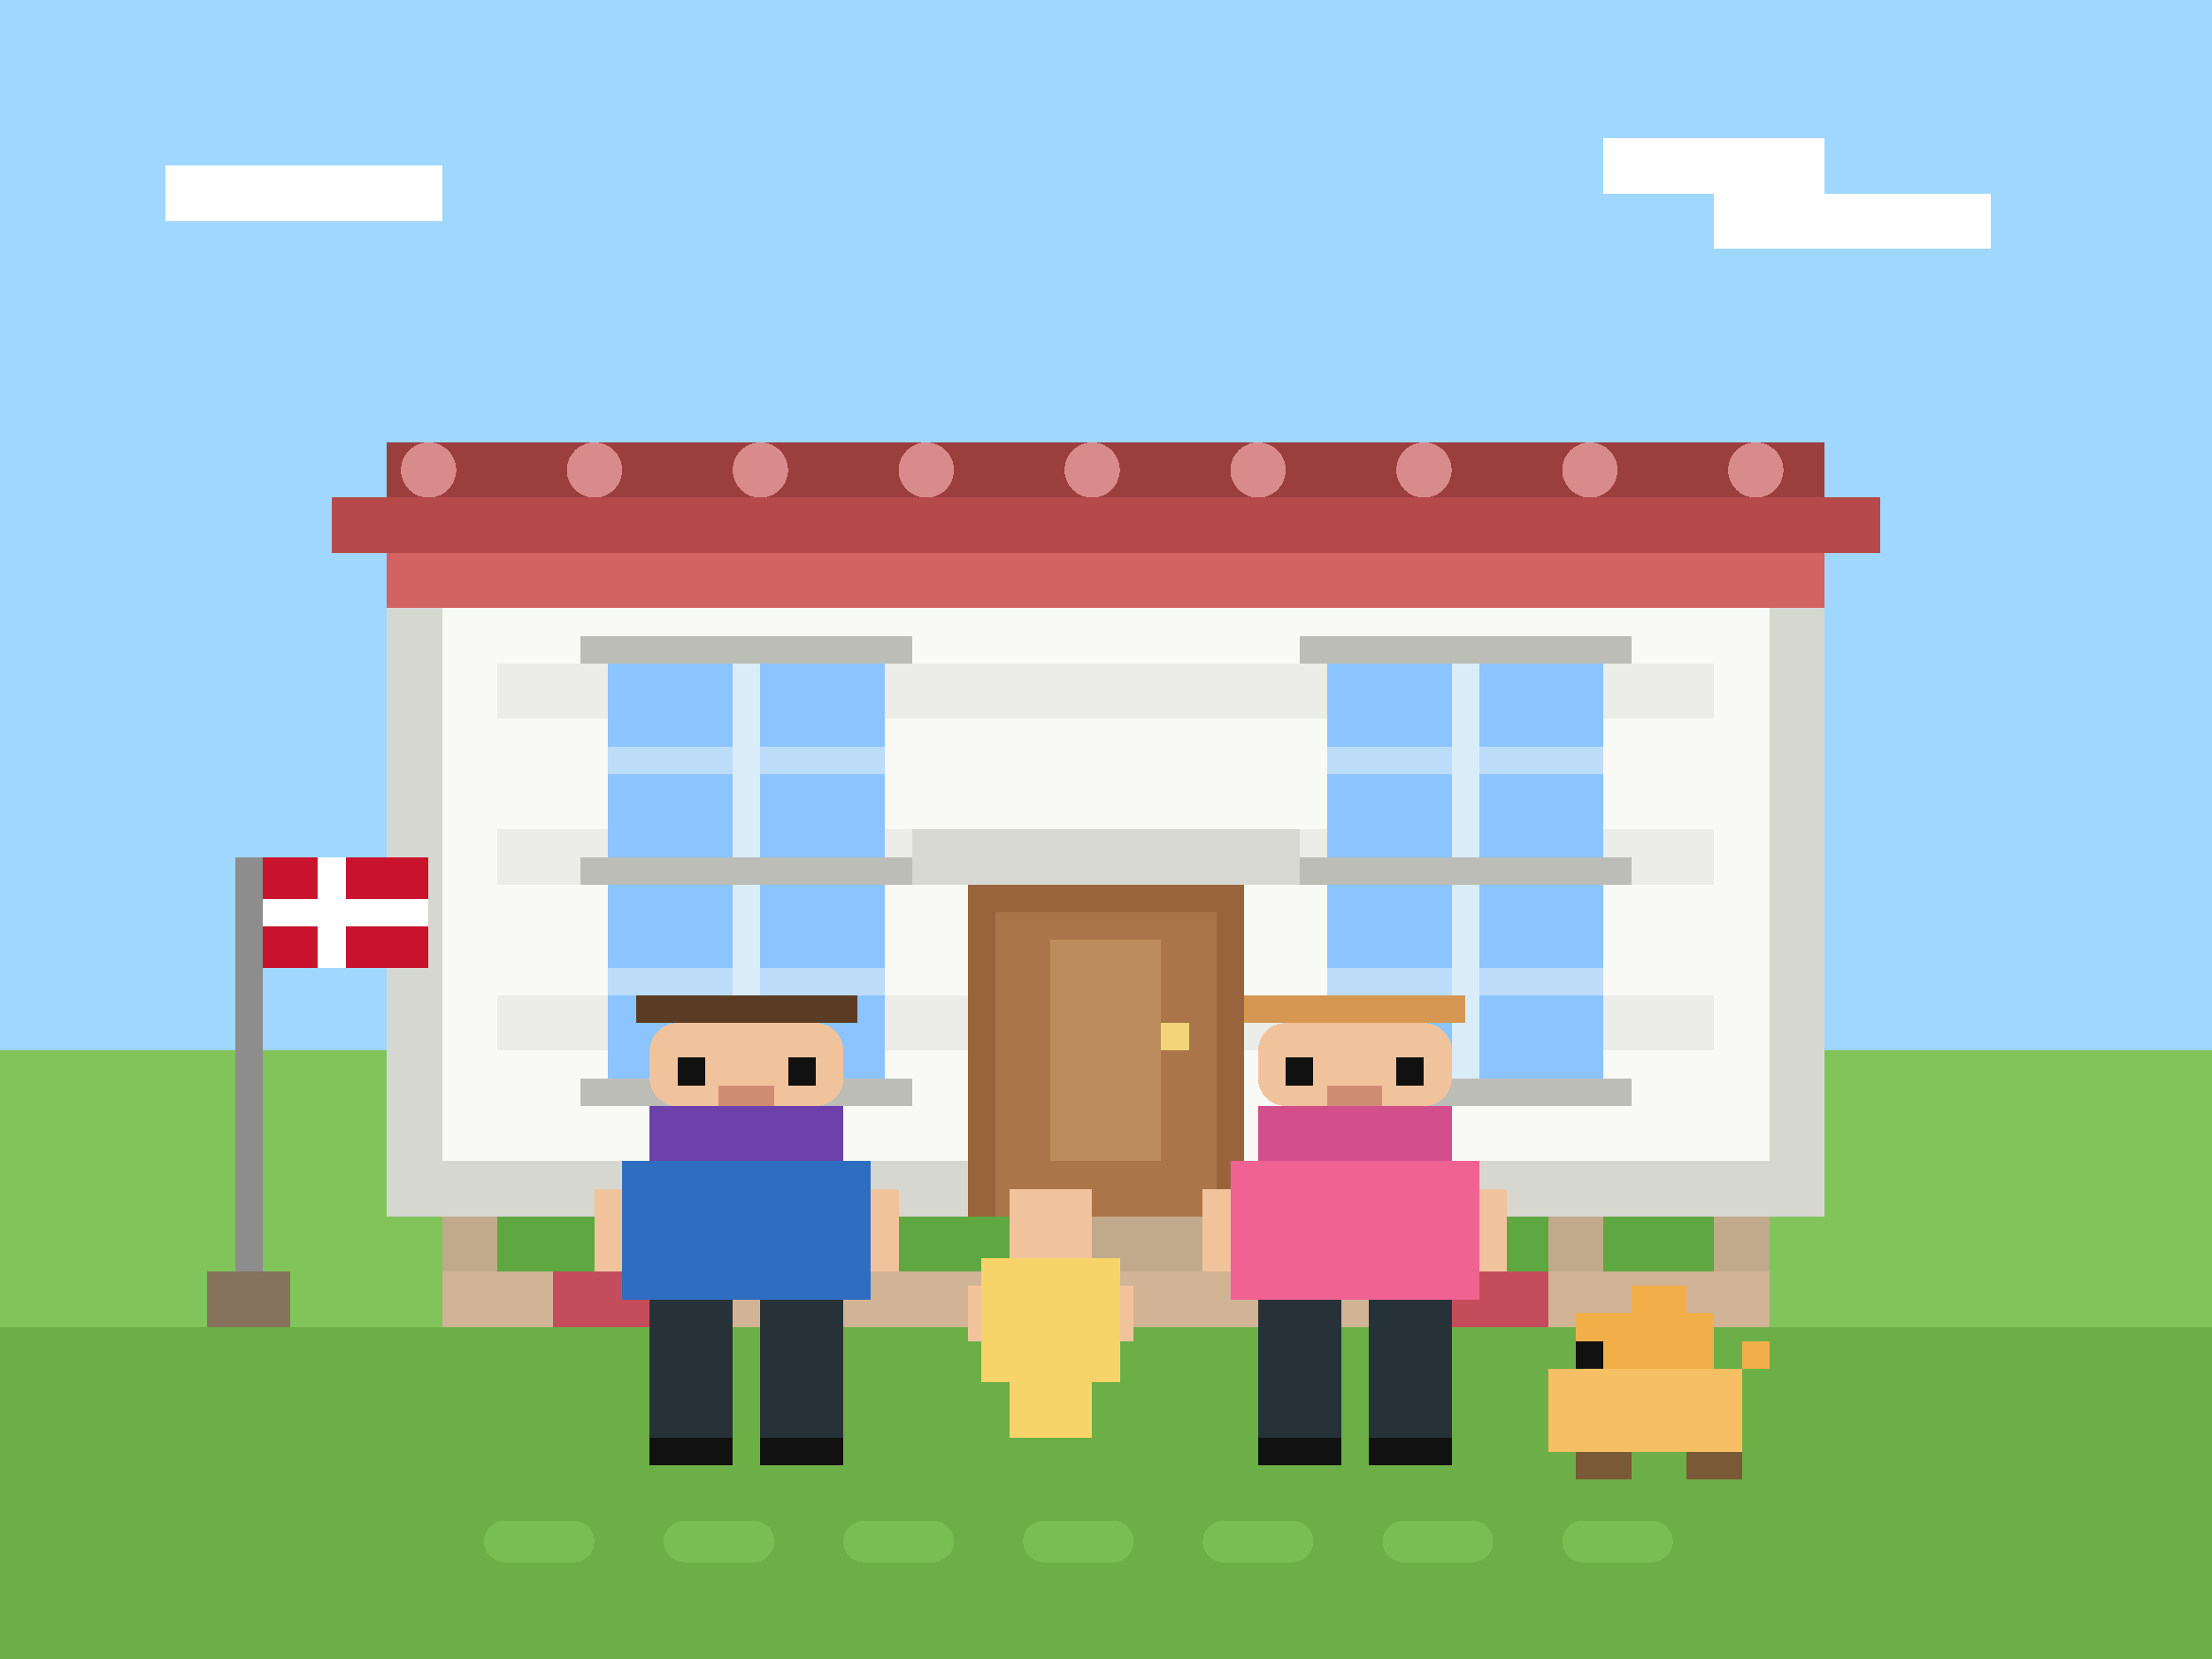
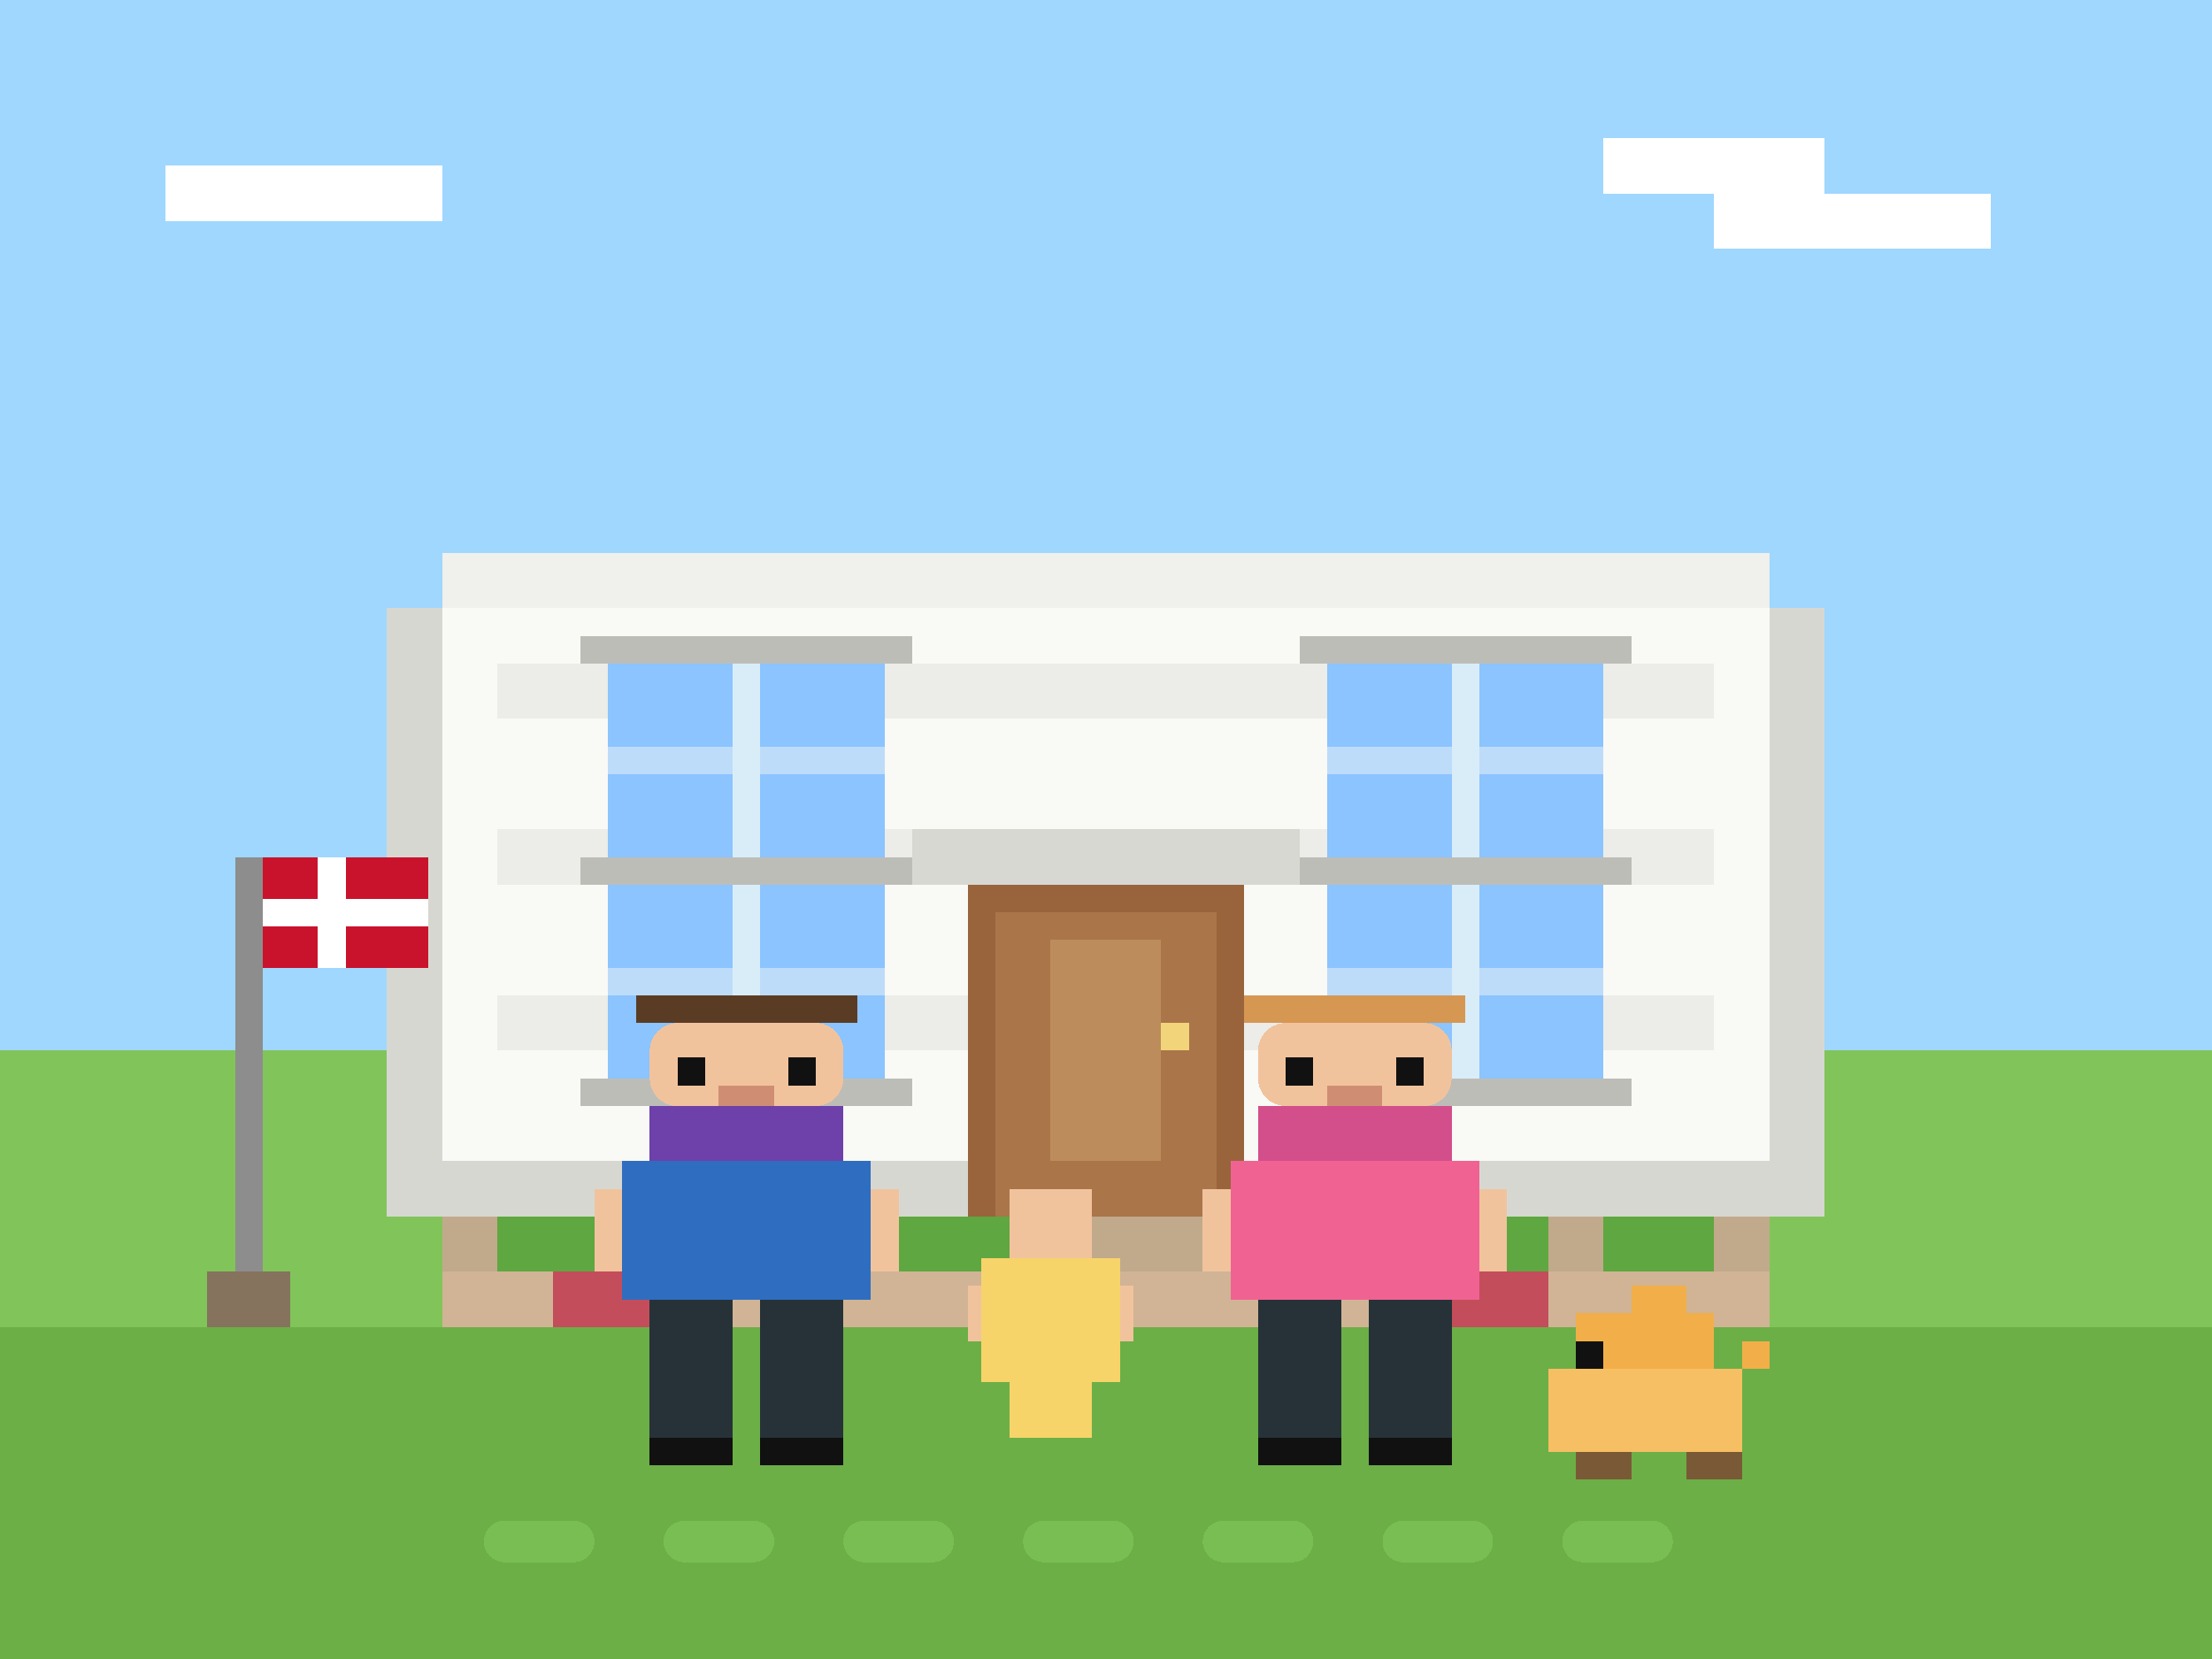
<svg xmlns="http://www.w3.org/2000/svg" viewBox="0 0 320 240" width="960" height="720" role="img" aria-labelledby="title desc" shape-rendering="crispEdges">
  <rect width="320" height="240" fill="#9fd7ff" />
  <rect y="152" width="320" height="88" fill="#81c45a" />
  <rect y="192" width="320" height="48" fill="#6caf46" />
  <rect x="24" y="24" width="40" height="8" fill="#ffffff" />
  <rect x="232" y="20" width="32" height="8" fill="#ffffff" />
  <rect x="248" y="28" width="40" height="8" fill="#ffffff" />
-   <rect x="56" y="64" width="208" height="8" fill="#9b3e3e" />
-   <rect x="48" y="72" width="224" height="8" fill="#b64949" />
-   <rect x="56" y="80" width="208" height="8" fill="#d36262" />
+   <rect x="64" y="80" width="192" height="8" fill="#f0f0ec" />
  <rect x="64" y="88" width="192" height="88" fill="#f9f9f6" />
  <rect x="56" y="88" width="8" height="88" fill="#d7d7d2" />
  <rect x="256" y="88" width="8" height="88" fill="#d7d7d2" />
  <rect x="64" y="168" width="192" height="8" fill="#d7d7d2" />
  <rect x="72" y="96" width="176" height="8" fill="#ecece8" />
  <rect x="72" y="120" width="176" height="8" fill="#ecece8" />
  <rect x="72" y="144" width="176" height="8" fill="#ecece8" />
  <rect x="88" y="96" width="40" height="28" fill="#8bc4ff" />
  <rect x="192" y="96" width="40" height="28" fill="#8bc4ff" />
  <rect x="88" y="128" width="40" height="28" fill="#8bc4ff" />
  <rect x="192" y="128" width="40" height="28" fill="#8bc4ff" />
  <rect x="84" y="92" width="48" height="4" fill="#bdbdb8" />
  <rect x="188" y="92" width="48" height="4" fill="#bdbdb8" />
  <rect x="84" y="124" width="48" height="4" fill="#bdbdb8" />
  <rect x="188" y="124" width="48" height="4" fill="#bdbdb8" />
  <rect x="84" y="156" width="48" height="4" fill="#bdbdb8" />
  <rect x="188" y="156" width="48" height="4" fill="#bdbdb8" />
  <rect x="88" y="108" width="40" height="4" fill="#bddcf9" />
  <rect x="192" y="108" width="40" height="4" fill="#bddcf9" />
  <rect x="88" y="140" width="40" height="4" fill="#bddcf9" />
  <rect x="192" y="140" width="40" height="4" fill="#bddcf9" />
  <rect x="106" y="96" width="4" height="28" fill="#d9edf9" />
  <rect x="210" y="96" width="4" height="28" fill="#d9edf9" />
  <rect x="106" y="128" width="4" height="28" fill="#d9edf9" />
  <rect x="210" y="128" width="4" height="28" fill="#d9edf9" />
  <rect x="140" y="128" width="40" height="48" fill="#99643c" />
  <rect x="144" y="132" width="32" height="44" fill="#aa7549" />
  <rect x="152" y="136" width="16" height="32" fill="#bd8c5c" />
  <rect x="168" y="148" width="4" height="4" fill="#f2d47a" />
  <rect x="132" y="120" width="56" height="8" fill="#d8d8d3" />
  <rect x="64" y="176" width="192" height="8" fill="#c1aa8b" />
  <rect x="64" y="184" width="192" height="8" fill="#d0b495" />
  <rect x="72" y="176" width="40" height="8" fill="#5fa740" />
  <rect x="120" y="176" width="32" height="8" fill="#5fa740" />
  <rect x="184" y="176" width="40" height="8" fill="#5fa740" />
  <rect x="232" y="176" width="16" height="8" fill="#5fa740" />
  <rect x="80" y="184" width="24" height="8" fill="#c44d5b" />
  <rect x="88" y="180" width="8" height="4" fill="#ffd05a" />
  <rect x="200" y="184" width="24" height="8" fill="#c44d5b" />
  <rect x="208" y="180" width="8" height="4" fill="#ffd05a" />
  <rect x="34" y="124" width="4" height="60" fill="#8d8d8d" />
  <rect x="38" y="124" width="24" height="16" fill="#c9132c" />
  <rect x="46" y="124" width="4" height="16" fill="#ffffff" />
  <rect x="38" y="130" width="24" height="4" fill="#ffffff" />
  <rect x="30" y="184" width="12" height="8" fill="#85735d" />
  <rect x="94" y="160" width="28" height="8" fill="#6e40aa" />
  <rect x="90" y="168" width="36" height="20" fill="#2f6dc0" />
  <rect x="94" y="188" width="12" height="20" fill="#263238" />
  <rect x="110" y="188" width="12" height="20" fill="#263238" />
  <rect x="94" y="208" width="12" height="4" fill="#111111" />
  <rect x="110" y="208" width="12" height="4" fill="#111111" />
  <rect x="94" y="148" width="28" height="12" rx="4" ry="4" fill="#f1c39d" />
  <rect x="92" y="144" width="32" height="4" fill="#5a3c25" />
  <rect x="98" y="153" width="4" height="4" fill="#111111" />
  <rect x="114" y="153" width="4" height="4" fill="#111111" />
  <rect x="104" y="157" width="8" height="3" fill="#cf8e73" />
  <rect x="86" y="172" width="4" height="12" fill="#f1c39d" />
  <rect x="126" y="172" width="4" height="12" fill="#f1c39d" />
  <rect x="146" y="172" width="12" height="10" fill="#f1c39d" />
  <rect x="142" y="182" width="20" height="18" fill="#f6d46a" />
  <rect x="146" y="200" width="12" height="8" fill="#f6d46a" />
  <rect x="140" y="186" width="2" height="8" fill="#f1c39d" />
  <rect x="162" y="186" width="2" height="8" fill="#f1c39d" />
  <rect x="182" y="160" width="28" height="8" fill="#d24f8b" />
  <rect x="178" y="168" width="36" height="20" fill="#f06292" />
  <rect x="182" y="188" width="12" height="20" fill="#263238" />
  <rect x="198" y="188" width="12" height="20" fill="#263238" />
  <rect x="182" y="208" width="12" height="4" fill="#111111" />
  <rect x="198" y="208" width="12" height="4" fill="#111111" />
  <rect x="182" y="148" width="28" height="12" rx="4" ry="4" fill="#f1c39d" />
  <rect x="180" y="144" width="32" height="4" fill="#d69753" />
  <rect x="186" y="153" width="4" height="4" fill="#111111" />
  <rect x="202" y="153" width="4" height="4" fill="#111111" />
  <rect x="192" y="157" width="8" height="3" fill="#cf8e73" />
  <rect x="174" y="172" width="4" height="12" fill="#f1c39d" />
  <rect x="214" y="172" width="4" height="12" fill="#f1c39d" />
  <rect x="228" y="190" width="20" height="8" fill="#f2af49" />
  <rect x="224" y="198" width="28" height="12" fill="#f6bf63" />
  <rect x="236" y="186" width="8" height="4" fill="#f2af49" />
  <rect x="252" y="194" width="4" height="4" fill="#f2af49" />
  <rect x="228" y="210" width="8" height="4" fill="#7a5a36" />
  <rect x="244" y="210" width="8" height="4" fill="#7a5a36" />
  <rect x="228" y="194" width="4" height="4" fill="#111111" />
-   <rect x="58" y="64" width="8" height="8" rx="4" ry="4" fill="#d98b8b" />
-   <rect x="82" y="64" width="8" height="8" rx="4" ry="4" fill="#d98b8b" />
-   <rect x="106" y="64" width="8" height="8" rx="4" ry="4" fill="#d98b8b" />
-   <rect x="130" y="64" width="8" height="8" rx="4" ry="4" fill="#d98b8b" />
-   <rect x="154" y="64" width="8" height="8" rx="4" ry="4" fill="#d98b8b" />
-   <rect x="178" y="64" width="8" height="8" rx="4" ry="4" fill="#d98b8b" />
-   <rect x="202" y="64" width="8" height="8" rx="4" ry="4" fill="#d98b8b" />
-   <rect x="226" y="64" width="8" height="8" rx="4" ry="4" fill="#d98b8b" />
-   <rect x="250" y="64" width="8" height="8" rx="4" ry="4" fill="#d98b8b" />
  <rect x="70" y="220" width="16" height="6" rx="3" ry="3" fill="#78be52" />
  <rect x="96" y="220" width="16" height="6" rx="3" ry="3" fill="#78be52" />
  <rect x="122" y="220" width="16" height="6" rx="3" ry="3" fill="#78be52" />
  <rect x="148" y="220" width="16" height="6" rx="3" ry="3" fill="#78be52" />
  <rect x="174" y="220" width="16" height="6" rx="3" ry="3" fill="#78be52" />
  <rect x="200" y="220" width="16" height="6" rx="3" ry="3" fill="#78be52" />
  <rect x="226" y="220" width="16" height="6" rx="3" ry="3" fill="#78be52" />
</svg>
